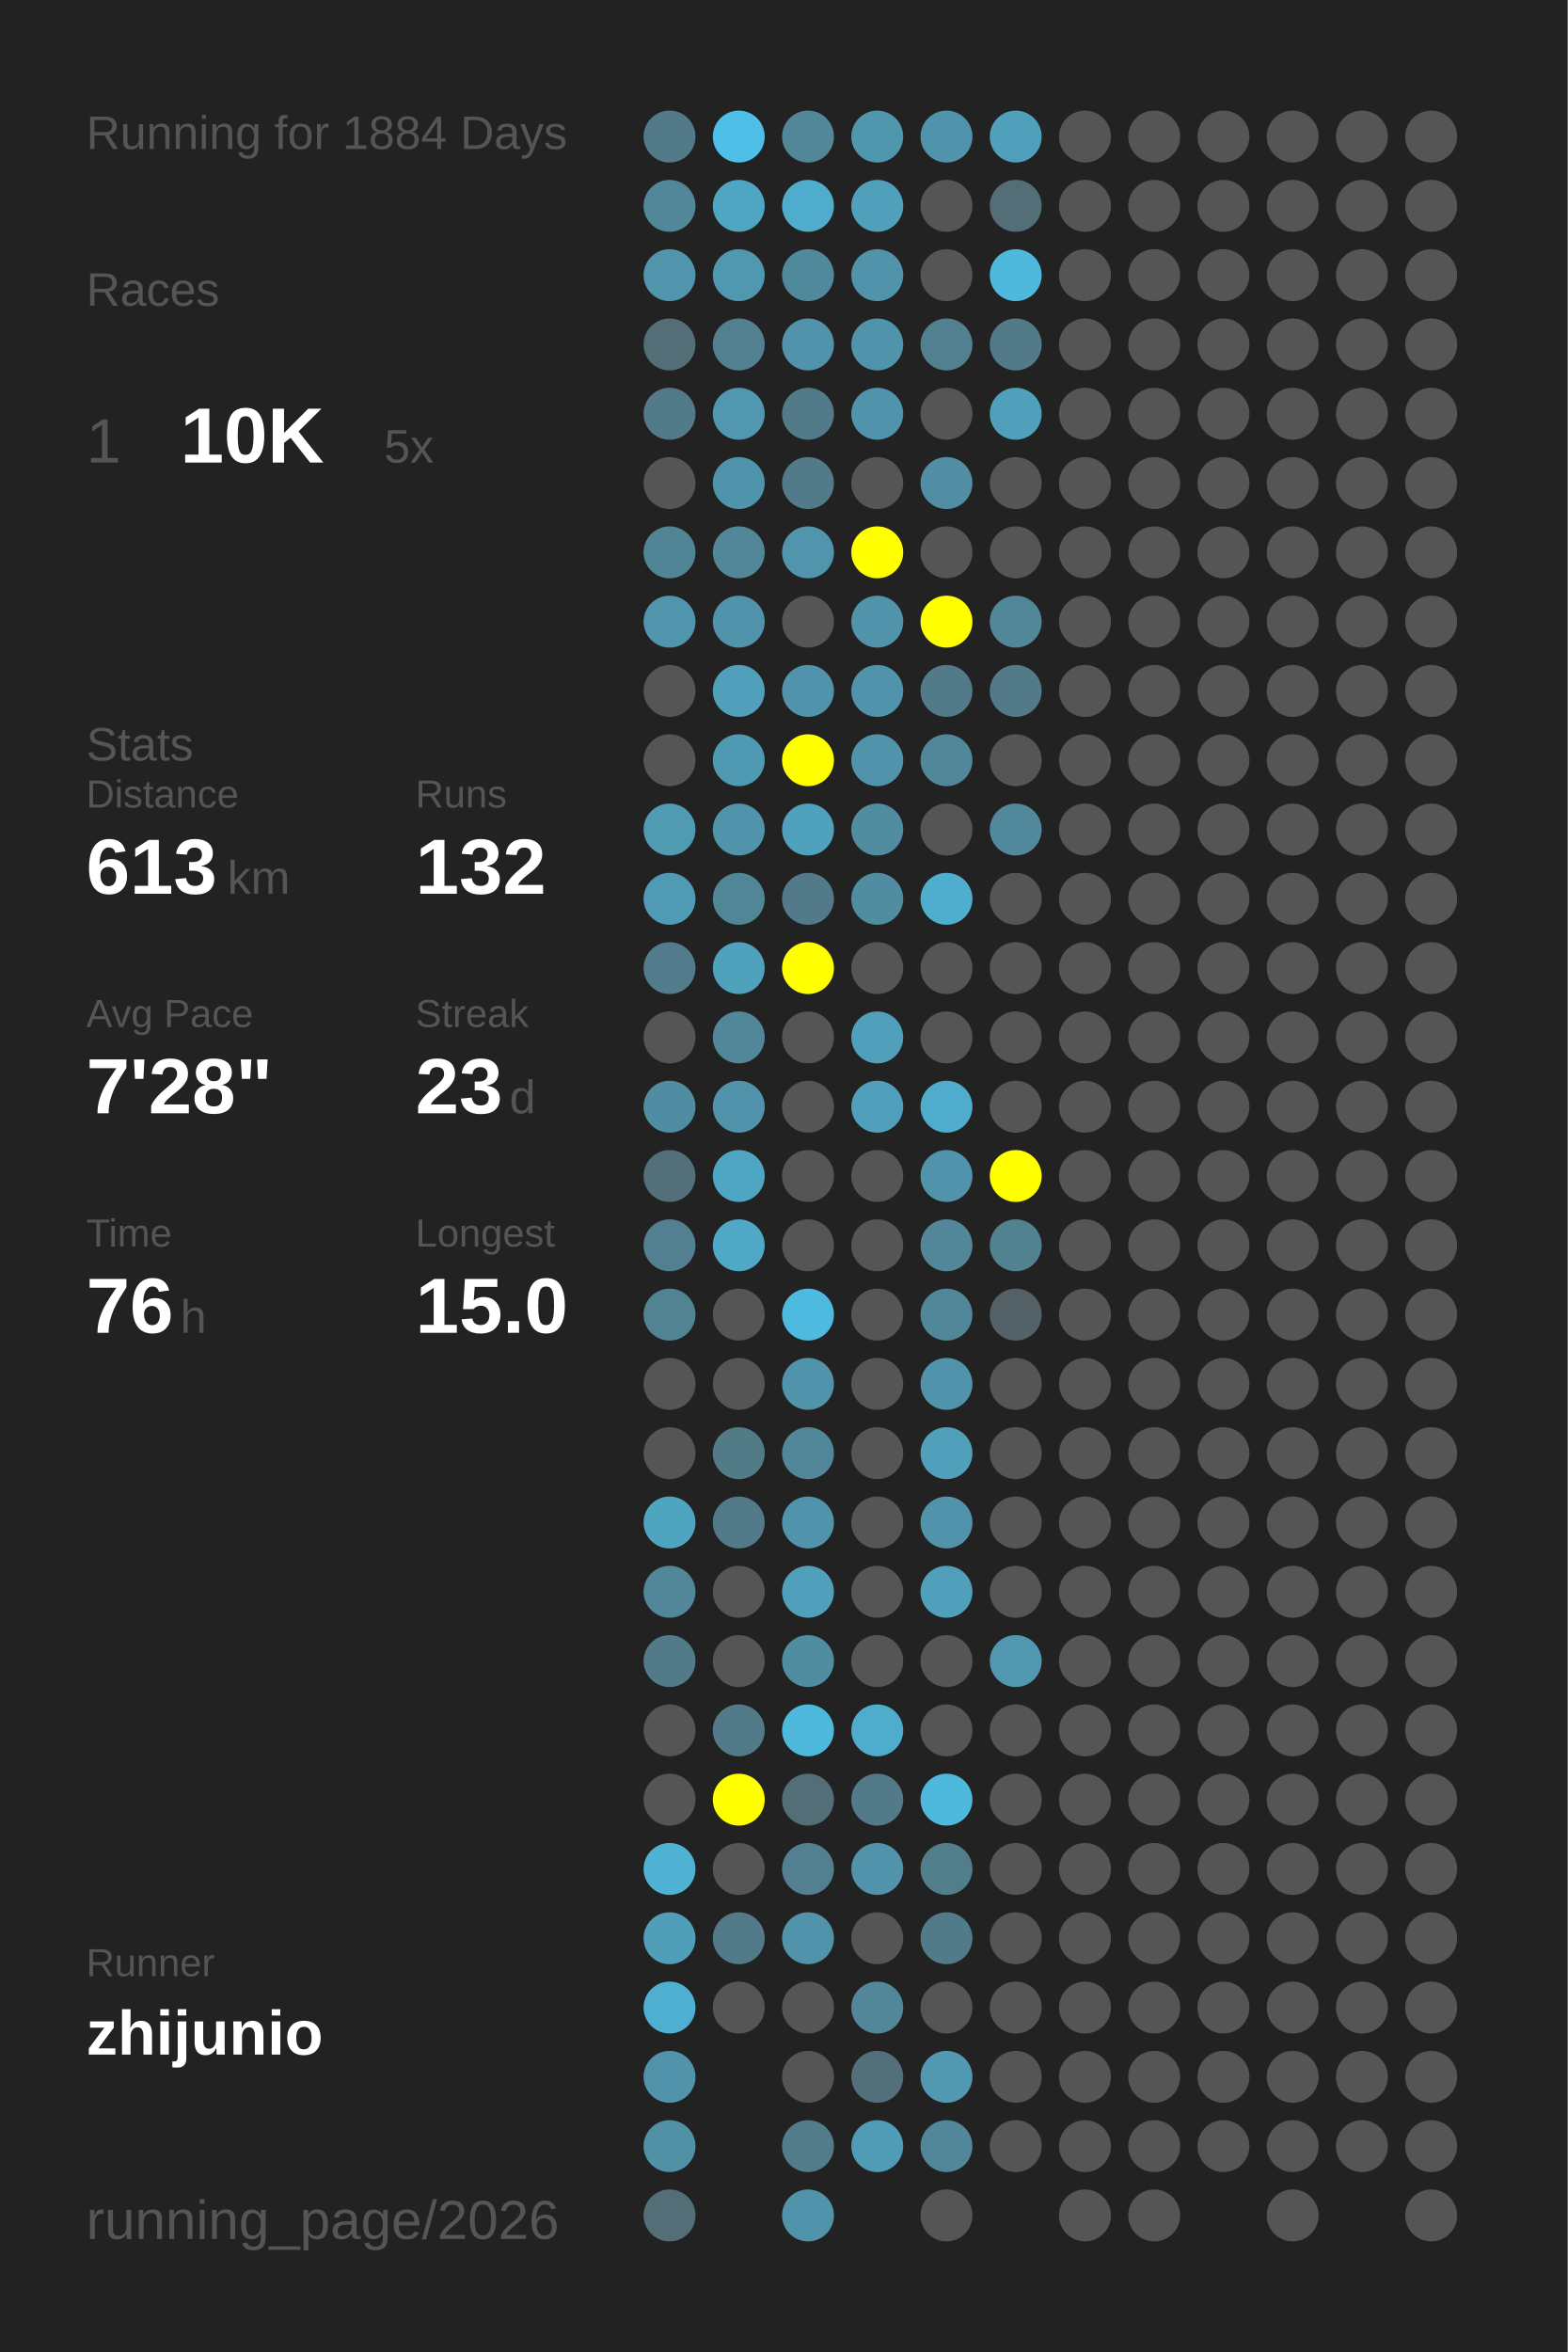
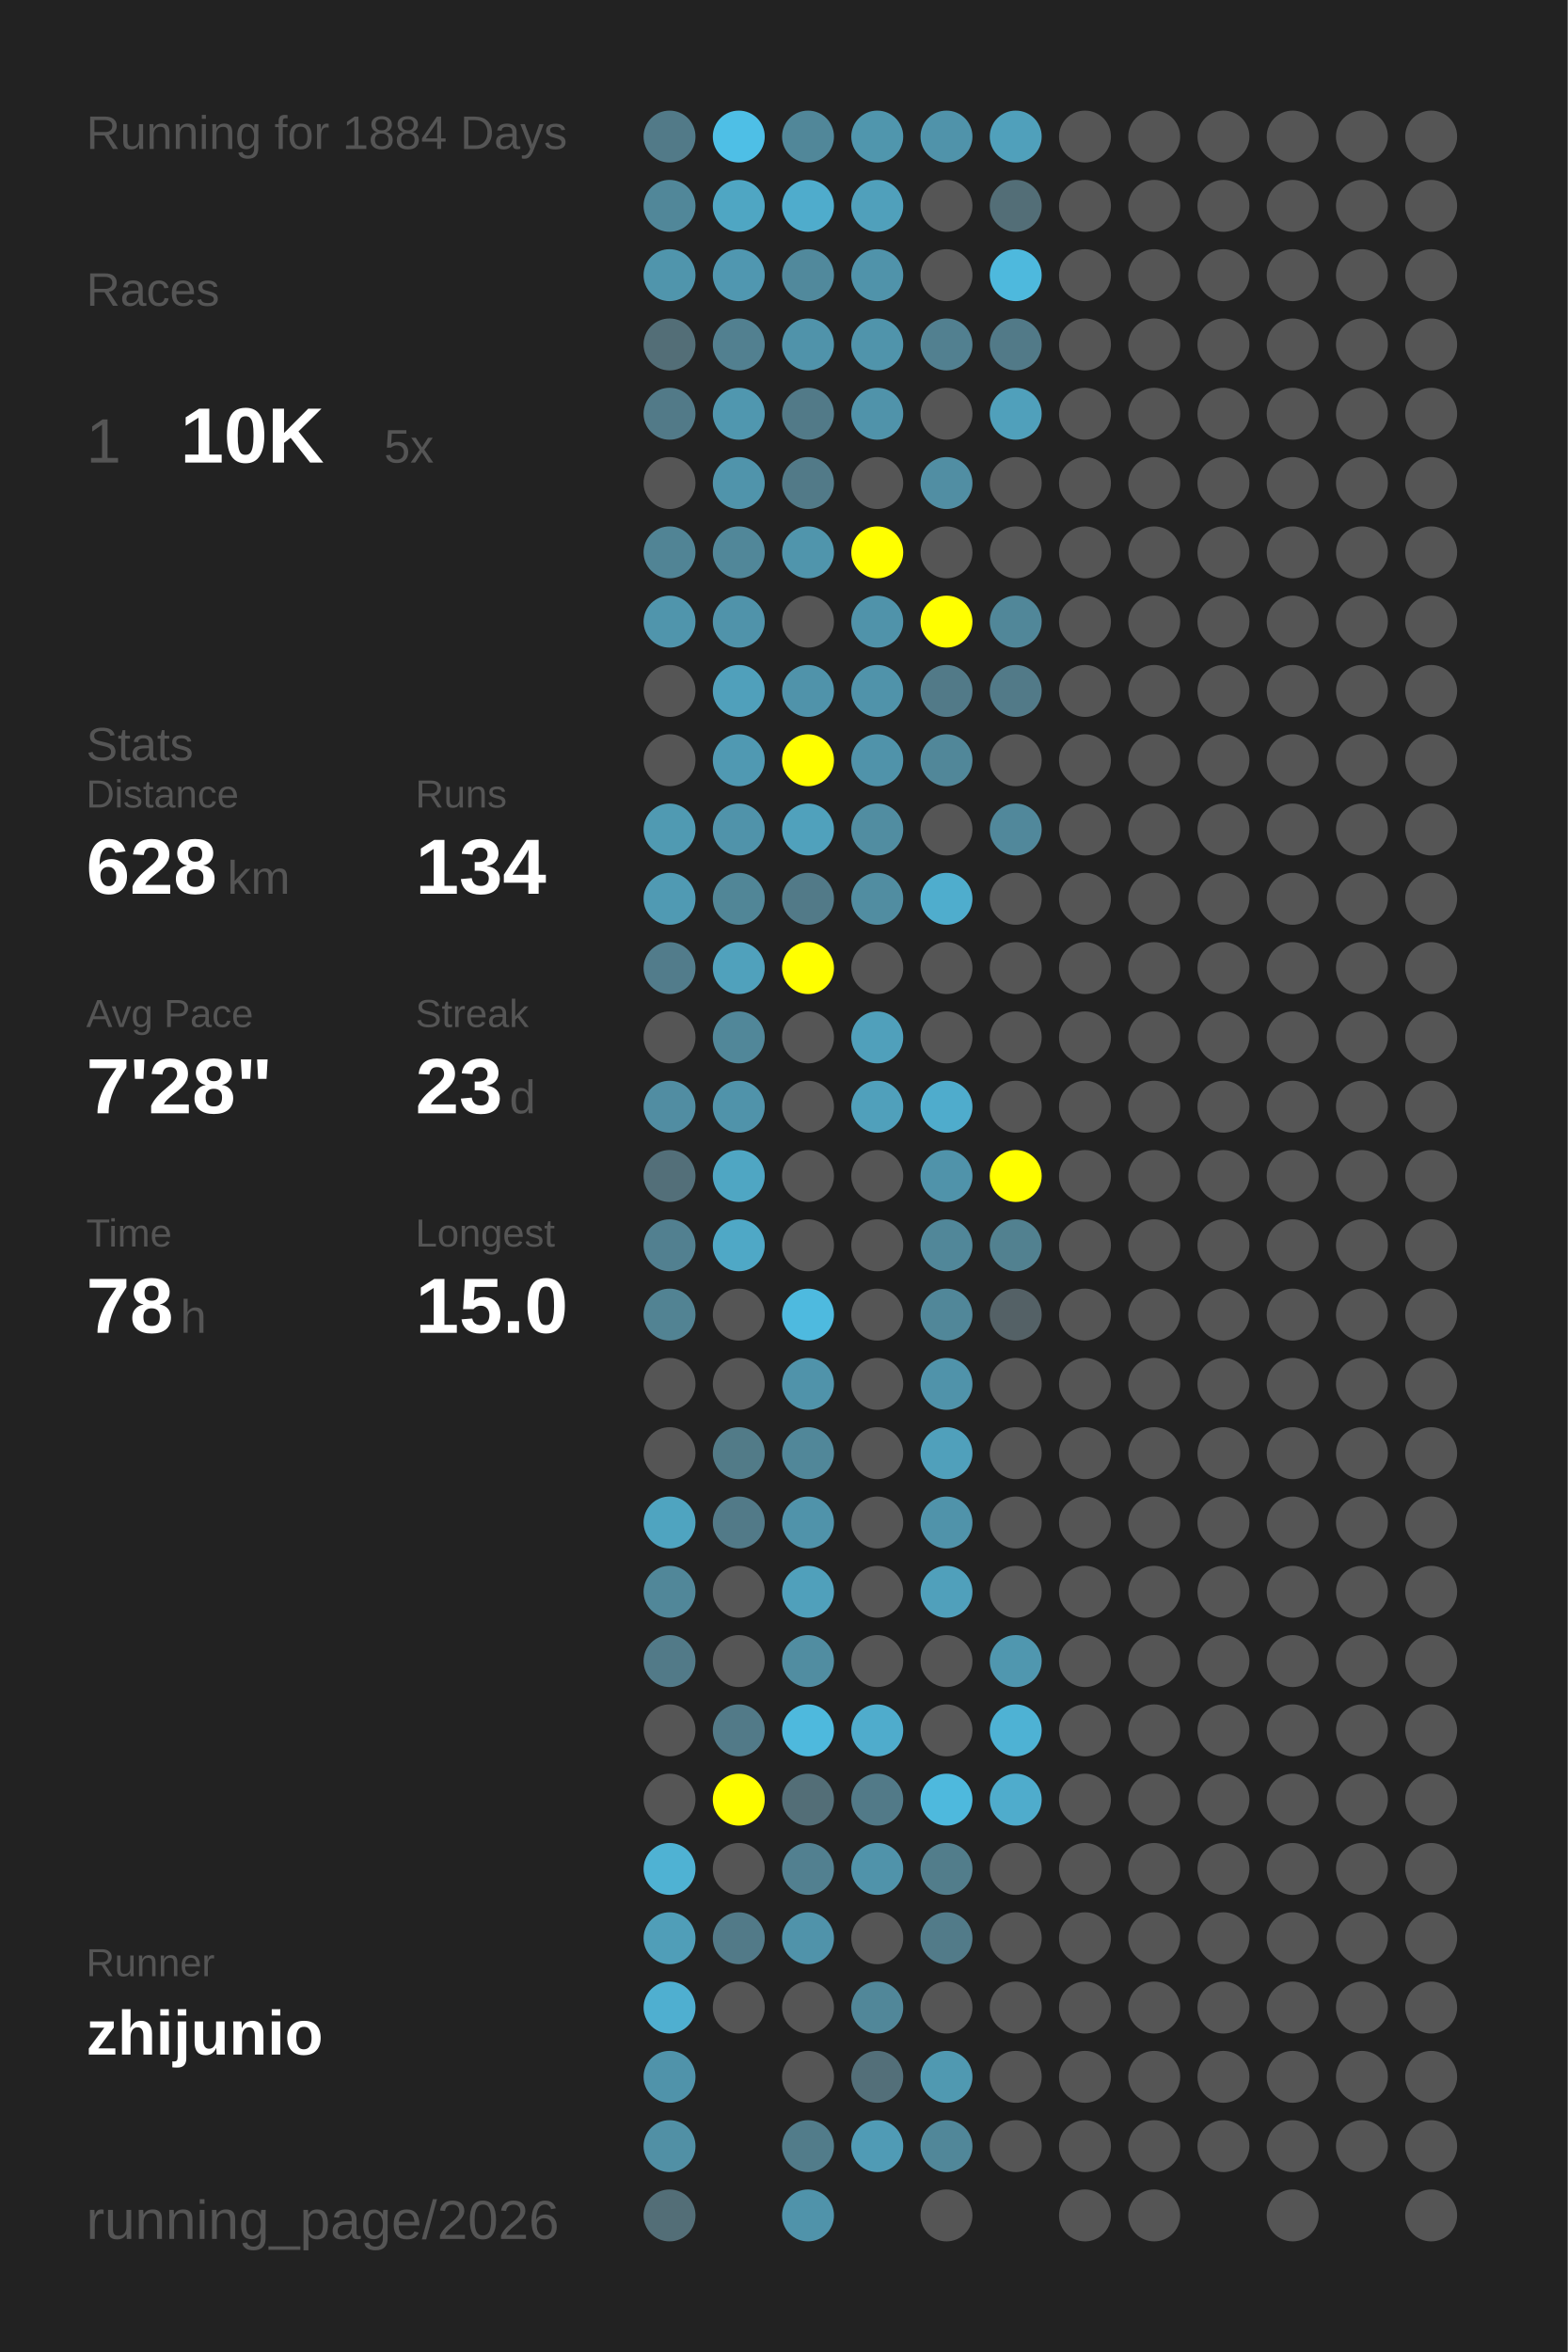
<svg xmlns="http://www.w3.org/2000/svg" baseProfile="full" height="300mm" version="1.1" viewBox="0,0,200,300" width="200mm">
  <defs />
  <rect fill="#222222" height="300" width="200" x="0" y="0" />
  <text fill="#555555" style="font-size:6px; font-family:Arial;" x="11" y="19">Running for 1884 Days</text>
  <text fill="#555555" style="font-size:6px; font-family:Arial;" x="11" y="39">Races</text>
  <text fill="#555555" style="font-size:8px; font-family:Arial;" x="11" y="59">1</text>
  <text fill="#FFFFFF" style="font-size:10px; font-family:Arial; font-weight:bold;" x="23" y="59">10K</text>
  <text fill="#555555" style="font-size:6px; font-family:Arial;" x="49" y="59">5x</text>
  <text fill="#555555" style="font-size:6px; font-family:Arial;" x="11" y="97">Stats</text>
  <text fill="#555555" style="font-size:5px; font-family:Arial;" x="11" y="103">Distance</text>
-   <text fill="#FFFFFF" style="font-size:10px; font-family:Arial; font-weight:bold;" x="11" y="114">613</text>
+   <text fill="#FFFFFF" style="font-size:10px; font-family:Arial; font-weight:bold;" x="11" y="114">628</text>
  <text fill="#555555" style="font-size:6px; font-family:Arial;" x="29" y="114">km</text>
  <text fill="#555555" style="font-size:5px; font-family:Arial;" x="53" y="103">Runs</text>
-   <text fill="#FFFFFF" style="font-size:10px; font-family:Arial; font-weight:bold;" x="53" y="114">132</text>
+   <text fill="#FFFFFF" style="font-size:10px; font-family:Arial; font-weight:bold;" x="53" y="114">134</text>
  <text fill="#555555" style="font-size:5px; font-family:Arial;" x="11" y="131">Avg Pace</text>
  <text fill="#FFFFFF" style="font-size:10px; font-family:Arial; font-weight:bold;" x="11" y="142">7'28"</text>
  <text fill="#555555" style="font-size:5px; font-family:Arial;" x="53" y="131">Streak</text>
  <text fill="#FFFFFF" style="font-size:10px; font-family:Arial; font-weight:bold;" x="53" y="142">23</text>
  <text fill="#555555" style="font-size:6px; font-family:Arial;" x="65" y="142">d</text>
  <text fill="#555555" style="font-size:5px; font-family:Arial;" x="11" y="159">Time</text>
-   <text fill="#FFFFFF" style="font-size:10px; font-family:Arial; font-weight:bold;" x="11" y="170">76</text>
+   <text fill="#FFFFFF" style="font-size:10px; font-family:Arial; font-weight:bold;" x="11" y="170">78</text>
  <text fill="#555555" style="font-size:6px; font-family:Arial;" x="23" y="170">h</text>
  <text fill="#555555" style="font-size:5px; font-family:Arial;" x="53" y="159">Longest</text>
  <text fill="#FFFFFF" style="font-size:10px; font-family:Arial; font-weight:bold;" x="53" y="170">15.0</text>
  <text fill="#555555" style="font-size:5px; font-family:Arial;" x="11" y="252.065">Runner</text>
  <text fill="#FFFFFF" style="font-size:8px; font-family:Arial; font-weight:bold;" x="11" y="262.065">zhijunio</text>
  <text fill="#555555" style="font-size:7px; font-family:Arial;" x="11" y="285.581">running_page/2026</text>
  <circle cx="85.417" cy="17.419" fill="#527a88" r="3.312" />
  <circle cx="85.417" cy="26.258" fill="#518799" r="3.312" />
  <circle cx="85.417" cy="35.097" fill="#5095ac" r="3.312" />
  <circle cx="85.417" cy="43.935" fill="#536e77" r="3.312" />
  <circle cx="85.417" cy="52.774" fill="#527a88" r="3.312" />
  <circle cx="85.417" cy="61.613" fill="#555555" r="3.312" />
  <circle cx="85.417" cy="70.452" fill="#518495" r="3.312" />
  <circle cx="85.417" cy="79.29" fill="#5095ac" r="3.312" />
  <circle cx="85.417" cy="88.129" fill="#555555" r="3.312" />
  <circle cx="85.417" cy="96.968" fill="#555555" r="3.312" />
  <circle cx="85.417" cy="105.806" fill="#509ab2" r="3.312" />
  <circle cx="85.417" cy="114.645" fill="#509ab3" r="3.312" />
  <circle cx="85.417" cy="123.484" fill="#527c8b" r="3.312" />
  <circle cx="85.417" cy="132.323" fill="#555555" r="3.312" />
  <circle cx="85.417" cy="141.161" fill="#518da2" r="3.312" />
  <circle cx="85.417" cy="150" fill="#536f79" r="3.312" />
  <circle cx="85.417" cy="158.839" fill="#528090" r="3.312" />
  <circle cx="85.417" cy="167.677" fill="#528393" r="3.312" />
  <circle cx="85.417" cy="176.516" fill="#555555" r="3.312" />
  <circle cx="85.417" cy="185.355" fill="#555555" r="3.312" />
  <circle cx="85.417" cy="194.194" fill="#4fa4c0" r="3.312" />
  <circle cx="85.417" cy="203.032" fill="#518799" r="3.312" />
  <circle cx="85.417" cy="211.871" fill="#527a88" r="3.312" />
  <circle cx="85.417" cy="220.71" fill="#555555" r="3.312" />
  <circle cx="85.417" cy="229.548" fill="#555555" r="3.312" />
  <circle cx="85.417" cy="238.387" fill="#4fb2d3" r="3.312" />
  <circle cx="85.417" cy="247.226" fill="#509eb8" r="3.312" />
  <circle cx="85.417" cy="256.065" fill="#4fafd0" r="3.312" />
  <circle cx="85.417" cy="264.903" fill="#5093aa" r="3.312" />
  <circle cx="85.417" cy="273.742" fill="#5190a5" r="3.312" />
  <circle cx="85.417" cy="282.581" fill="#536e77" r="3.312" />
  <circle cx="94.25" cy="17.419" fill="#4ebfe6" r="3.312" />
  <circle cx="94.25" cy="26.258" fill="#4fa6c3" r="3.312" />
  <circle cx="94.25" cy="35.097" fill="#5097b0" r="3.312" />
  <circle cx="94.25" cy="43.935" fill="#528090" r="3.312" />
  <circle cx="94.25" cy="52.774" fill="#5097af" r="3.312" />
  <circle cx="94.25" cy="61.613" fill="#5094ab" r="3.312" />
  <circle cx="94.25" cy="70.452" fill="#518799" r="3.312" />
  <circle cx="94.25" cy="79.29" fill="#5093aa" r="3.312" />
  <circle cx="94.25" cy="88.129" fill="#50a0bb" r="3.312" />
  <circle cx="94.25" cy="96.968" fill="#5099b2" r="3.312" />
  <circle cx="94.25" cy="105.806" fill="#5093aa" r="3.312" />
  <circle cx="94.25" cy="114.645" fill="#518697" r="3.312" />
  <circle cx="94.25" cy="123.484" fill="#50a1bc" r="3.312" />
  <circle cx="94.25" cy="132.323" fill="#518799" r="3.312" />
  <circle cx="94.25" cy="141.161" fill="#5093aa" r="3.312" />
  <circle cx="94.25" cy="150" fill="#4fa6c3" r="3.312" />
  <circle cx="94.25" cy="158.839" fill="#4fa8c6" r="3.312" />
  <circle cx="94.25" cy="167.677" fill="#555555" r="3.312" />
  <circle cx="94.25" cy="176.516" fill="#555555" r="3.312" />
  <circle cx="94.25" cy="185.355" fill="#527b88" r="3.312" />
  <circle cx="94.25" cy="194.194" fill="#527a88" r="3.312" />
  <circle cx="94.25" cy="203.032" fill="#555555" r="3.312" />
  <circle cx="94.25" cy="211.871" fill="#555555" r="3.312" />
  <circle cx="94.25" cy="220.71" fill="#527a88" r="3.312" />
  <circle cx="94.25" cy="229.548" fill="#FFFF00" r="3.312" />
  <circle cx="94.25" cy="238.387" fill="#555555" r="3.312" />
  <circle cx="94.25" cy="247.226" fill="#527a88" r="3.312" />
  <circle cx="94.25" cy="256.065" fill="#555555" r="3.312" />
  <circle cx="103.083" cy="17.419" fill="#518799" r="3.312" />
  <circle cx="103.083" cy="26.258" fill="#4faccc" r="3.312" />
  <circle cx="103.083" cy="35.097" fill="#51899c" r="3.312" />
  <circle cx="103.083" cy="43.935" fill="#5093aa" r="3.312" />
  <circle cx="103.083" cy="52.774" fill="#527a88" r="3.312" />
  <circle cx="103.083" cy="61.613" fill="#527a88" r="3.312" />
  <circle cx="103.083" cy="70.452" fill="#5095ac" r="3.312" />
  <circle cx="103.083" cy="79.29" fill="#555555" r="3.312" />
  <circle cx="103.083" cy="88.129" fill="#5093aa" r="3.312" />
  <circle cx="103.083" cy="96.968" fill="#FFFF00" r="3.312" />
  <circle cx="103.083" cy="105.806" fill="#50a1bc" r="3.312" />
  <circle cx="103.083" cy="114.645" fill="#527a88" r="3.312" />
  <circle cx="103.083" cy="123.484" fill="#FFFF00" r="3.312" />
  <circle cx="103.083" cy="132.323" fill="#555555" r="3.312" />
  <circle cx="103.083" cy="141.161" fill="#555555" r="3.312" />
  <circle cx="103.083" cy="150" fill="#555555" r="3.312" />
  <circle cx="103.083" cy="158.839" fill="#555555" r="3.312" />
  <circle cx="103.083" cy="167.677" fill="#4ebadf" r="3.312" />
  <circle cx="103.083" cy="176.516" fill="#5093aa" r="3.312" />
  <circle cx="103.083" cy="185.355" fill="#518799" r="3.312" />
  <circle cx="103.083" cy="194.194" fill="#5093aa" r="3.312" />
  <circle cx="103.083" cy="203.032" fill="#50a0bb" r="3.312" />
  <circle cx="103.083" cy="211.871" fill="#518da1" r="3.312" />
  <circle cx="103.083" cy="220.71" fill="#4eb9dd" r="3.312" />
  <circle cx="103.083" cy="229.548" fill="#536e77" r="3.312" />
  <circle cx="103.083" cy="238.387" fill="#528090" r="3.312" />
  <circle cx="103.083" cy="247.226" fill="#5093aa" r="3.312" />
  <circle cx="103.083" cy="256.065" fill="#555555" r="3.312" />
  <circle cx="103.083" cy="264.903" fill="#555555" r="3.312" />
  <circle cx="103.083" cy="273.742" fill="#527c8a" r="3.312" />
  <circle cx="103.083" cy="282.581" fill="#5093aa" r="3.312" />
  <circle cx="111.917" cy="17.419" fill="#5096ad" r="3.312" />
  <circle cx="111.917" cy="26.258" fill="#50a0bb" r="3.312" />
  <circle cx="111.917" cy="35.097" fill="#5093aa" r="3.312" />
  <circle cx="111.917" cy="43.935" fill="#5094ab" r="3.312" />
  <circle cx="111.917" cy="52.774" fill="#5093aa" r="3.312" />
  <circle cx="111.917" cy="61.613" fill="#555555" r="3.312" />
  <circle cx="111.917" cy="70.452" fill="#FFFF00" r="3.312" />
  <circle cx="111.917" cy="79.29" fill="#5093aa" r="3.312" />
  <circle cx="111.917" cy="88.129" fill="#5093aa" r="3.312" />
  <circle cx="111.917" cy="96.968" fill="#5093aa" r="3.312" />
  <circle cx="111.917" cy="105.806" fill="#518da1" r="3.312" />
  <circle cx="111.917" cy="114.645" fill="#518da1" r="3.312" />
  <circle cx="111.917" cy="123.484" fill="#555555" r="3.312" />
  <circle cx="111.917" cy="132.323" fill="#50a0bb" r="3.312" />
  <circle cx="111.917" cy="141.161" fill="#50a0bb" r="3.312" />
  <circle cx="111.917" cy="150" fill="#555555" r="3.312" />
  <circle cx="111.917" cy="158.839" fill="#555555" r="3.312" />
  <circle cx="111.917" cy="167.677" fill="#555555" r="3.312" />
  <circle cx="111.917" cy="176.516" fill="#555555" r="3.312" />
  <circle cx="111.917" cy="185.355" fill="#555555" r="3.312" />
  <circle cx="111.917" cy="194.194" fill="#555555" r="3.312" />
  <circle cx="111.917" cy="203.032" fill="#555555" r="3.312" />
  <circle cx="111.917" cy="211.871" fill="#555555" r="3.312" />
  <circle cx="111.917" cy="220.71" fill="#4faccc" r="3.312" />
  <circle cx="111.917" cy="229.548" fill="#527a88" r="3.312" />
  <circle cx="111.917" cy="238.387" fill="#5093aa" r="3.312" />
  <circle cx="111.917" cy="247.226" fill="#555555" r="3.312" />
  <circle cx="111.917" cy="256.065" fill="#518799" r="3.312" />
  <circle cx="111.917" cy="264.903" fill="#536f79" r="3.312" />
  <circle cx="111.917" cy="273.742" fill="#509bb5" r="3.312" />
  <circle cx="120.75" cy="17.419" fill="#5093aa" r="3.312" />
  <circle cx="120.75" cy="26.258" fill="#555555" r="3.312" />
  <circle cx="120.75" cy="35.097" fill="#555555" r="3.312" />
  <circle cx="120.75" cy="43.935" fill="#528090" r="3.312" />
  <circle cx="120.75" cy="52.774" fill="#555555" r="3.312" />
  <circle cx="120.75" cy="61.613" fill="#518ea3" r="3.312" />
  <circle cx="120.75" cy="70.452" fill="#555555" r="3.312" />
  <circle cx="120.75" cy="79.29" fill="#FFFF00" r="3.312" />
  <circle cx="120.75" cy="88.129" fill="#527a88" r="3.312" />
  <circle cx="120.75" cy="96.968" fill="#518799" r="3.312" />
  <circle cx="120.75" cy="105.806" fill="#555555" r="3.312" />
  <circle cx="120.75" cy="114.645" fill="#4fadcd" r="3.312" />
  <circle cx="120.75" cy="123.484" fill="#555555" r="3.312" />
  <circle cx="120.75" cy="132.323" fill="#555555" r="3.312" />
  <circle cx="120.75" cy="141.161" fill="#4faccc" r="3.312" />
  <circle cx="120.75" cy="150" fill="#5093aa" r="3.312" />
  <circle cx="120.75" cy="158.839" fill="#518799" r="3.312" />
  <circle cx="120.75" cy="167.677" fill="#518799" r="3.312" />
  <circle cx="120.75" cy="176.516" fill="#5093aa" r="3.312" />
  <circle cx="120.75" cy="185.355" fill="#50a0bb" r="3.312" />
  <circle cx="120.75" cy="194.194" fill="#5093aa" r="3.312" />
  <circle cx="120.75" cy="203.032" fill="#50a0bb" r="3.312" />
  <circle cx="120.75" cy="211.871" fill="#555555" r="3.312" />
  <circle cx="120.75" cy="220.71" fill="#555555" r="3.312" />
  <circle cx="120.75" cy="229.548" fill="#4eb9dd" r="3.312" />
  <circle cx="120.75" cy="238.387" fill="#527d8b" r="3.312" />
  <circle cx="120.75" cy="247.226" fill="#527b89" r="3.312" />
  <circle cx="120.75" cy="256.065" fill="#555555" r="3.312" />
  <circle cx="120.75" cy="264.903" fill="#5099b1" r="3.312" />
  <circle cx="120.75" cy="273.742" fill="#518799" r="3.312" />
  <circle cx="120.75" cy="282.581" fill="#555555" r="3.312" />
  <circle cx="129.583" cy="17.419" fill="#50a0bb" r="3.312" />
  <circle cx="129.583" cy="26.258" fill="#536e77" r="3.312" />
  <circle cx="129.583" cy="35.097" fill="#4eb9dd" r="3.312" />
  <circle cx="129.583" cy="43.935" fill="#527a88" r="3.312" />
  <circle cx="129.583" cy="52.774" fill="#50a0bb" r="3.312" />
  <circle cx="129.583" cy="61.613" fill="#555555" r="3.312" />
  <circle cx="129.583" cy="70.452" fill="#555555" r="3.312" />
  <circle cx="129.583" cy="79.29" fill="#518799" r="3.312" />
  <circle cx="129.583" cy="88.129" fill="#527a88" r="3.312" />
  <circle cx="129.583" cy="96.968" fill="#555555" r="3.312" />
  <circle cx="129.583" cy="105.806" fill="#51889b" r="3.312" />
  <circle cx="129.583" cy="114.645" fill="#555555" r="3.312" />
  <circle cx="129.583" cy="123.484" fill="#555555" r="3.312" />
  <circle cx="129.583" cy="132.323" fill="#555555" r="3.312" />
  <circle cx="129.583" cy="141.161" fill="#555555" r="3.312" />
  <circle cx="129.583" cy="150" fill="#FFFF00" r="3.312" />
  <circle cx="129.583" cy="158.839" fill="#528190" r="3.312" />
  <circle cx="129.583" cy="167.677" fill="#546166" r="3.312" />
  <circle cx="129.583" cy="176.516" fill="#555555" r="3.312" />
  <circle cx="129.583" cy="185.355" fill="#555555" r="3.312" />
  <circle cx="129.583" cy="194.194" fill="#555555" r="3.312" />
  <circle cx="129.583" cy="203.032" fill="#555555" r="3.312" />
  <circle cx="129.583" cy="211.871" fill="#5097af" r="3.312" />
-   <circle cx="129.583" cy="220.71" fill="#555555" r="3.312" />
-   <circle cx="129.583" cy="229.548" fill="#555555" r="3.312" />
+   <circle cx="129.583" cy="220.71" fill="#4eb2d4" r="3.312" />
+   <circle cx="129.583" cy="229.548" fill="#4faccc" r="3.312" />
  <circle cx="129.583" cy="238.387" fill="#555555" r="3.312" />
  <circle cx="129.583" cy="247.226" fill="#555555" r="3.312" />
  <circle cx="129.583" cy="256.065" fill="#555555" r="3.312" />
  <circle cx="129.583" cy="264.903" fill="#555555" r="3.312" />
  <circle cx="129.583" cy="273.742" fill="#555555" r="3.312" />
  <circle cx="138.417" cy="17.419" fill="#555555" r="3.312" />
  <circle cx="138.417" cy="26.258" fill="#555555" r="3.312" />
  <circle cx="138.417" cy="35.097" fill="#555555" r="3.312" />
  <circle cx="138.417" cy="43.935" fill="#555555" r="3.312" />
  <circle cx="138.417" cy="52.774" fill="#555555" r="3.312" />
  <circle cx="138.417" cy="61.613" fill="#555555" r="3.312" />
  <circle cx="138.417" cy="70.452" fill="#555555" r="3.312" />
  <circle cx="138.417" cy="79.29" fill="#555555" r="3.312" />
  <circle cx="138.417" cy="88.129" fill="#555555" r="3.312" />
  <circle cx="138.417" cy="96.968" fill="#555555" r="3.312" />
  <circle cx="138.417" cy="105.806" fill="#555555" r="3.312" />
  <circle cx="138.417" cy="114.645" fill="#555555" r="3.312" />
  <circle cx="138.417" cy="123.484" fill="#555555" r="3.312" />
  <circle cx="138.417" cy="132.323" fill="#555555" r="3.312" />
  <circle cx="138.417" cy="141.161" fill="#555555" r="3.312" />
  <circle cx="138.417" cy="150" fill="#555555" r="3.312" />
  <circle cx="138.417" cy="158.839" fill="#555555" r="3.312" />
  <circle cx="138.417" cy="167.677" fill="#555555" r="3.312" />
  <circle cx="138.417" cy="176.516" fill="#555555" r="3.312" />
  <circle cx="138.417" cy="185.355" fill="#555555" r="3.312" />
  <circle cx="138.417" cy="194.194" fill="#555555" r="3.312" />
  <circle cx="138.417" cy="203.032" fill="#555555" r="3.312" />
  <circle cx="138.417" cy="211.871" fill="#555555" r="3.312" />
  <circle cx="138.417" cy="220.71" fill="#555555" r="3.312" />
  <circle cx="138.417" cy="229.548" fill="#555555" r="3.312" />
  <circle cx="138.417" cy="238.387" fill="#555555" r="3.312" />
  <circle cx="138.417" cy="247.226" fill="#555555" r="3.312" />
  <circle cx="138.417" cy="256.065" fill="#555555" r="3.312" />
  <circle cx="138.417" cy="264.903" fill="#555555" r="3.312" />
  <circle cx="138.417" cy="273.742" fill="#555555" r="3.312" />
  <circle cx="138.417" cy="282.581" fill="#555555" r="3.312" />
  <circle cx="147.25" cy="17.419" fill="#555555" r="3.312" />
  <circle cx="147.25" cy="26.258" fill="#555555" r="3.312" />
  <circle cx="147.25" cy="35.097" fill="#555555" r="3.312" />
  <circle cx="147.25" cy="43.935" fill="#555555" r="3.312" />
  <circle cx="147.25" cy="52.774" fill="#555555" r="3.312" />
  <circle cx="147.25" cy="61.613" fill="#555555" r="3.312" />
  <circle cx="147.25" cy="70.452" fill="#555555" r="3.312" />
  <circle cx="147.25" cy="79.29" fill="#555555" r="3.312" />
  <circle cx="147.25" cy="88.129" fill="#555555" r="3.312" />
  <circle cx="147.25" cy="96.968" fill="#555555" r="3.312" />
  <circle cx="147.25" cy="105.806" fill="#555555" r="3.312" />
  <circle cx="147.25" cy="114.645" fill="#555555" r="3.312" />
  <circle cx="147.25" cy="123.484" fill="#555555" r="3.312" />
  <circle cx="147.25" cy="132.323" fill="#555555" r="3.312" />
  <circle cx="147.25" cy="141.161" fill="#555555" r="3.312" />
  <circle cx="147.25" cy="150" fill="#555555" r="3.312" />
  <circle cx="147.25" cy="158.839" fill="#555555" r="3.312" />
  <circle cx="147.25" cy="167.677" fill="#555555" r="3.312" />
  <circle cx="147.25" cy="176.516" fill="#555555" r="3.312" />
  <circle cx="147.25" cy="185.355" fill="#555555" r="3.312" />
  <circle cx="147.25" cy="194.194" fill="#555555" r="3.312" />
  <circle cx="147.25" cy="203.032" fill="#555555" r="3.312" />
  <circle cx="147.25" cy="211.871" fill="#555555" r="3.312" />
  <circle cx="147.25" cy="220.71" fill="#555555" r="3.312" />
  <circle cx="147.25" cy="229.548" fill="#555555" r="3.312" />
  <circle cx="147.25" cy="238.387" fill="#555555" r="3.312" />
  <circle cx="147.25" cy="247.226" fill="#555555" r="3.312" />
  <circle cx="147.25" cy="256.065" fill="#555555" r="3.312" />
  <circle cx="147.25" cy="264.903" fill="#555555" r="3.312" />
  <circle cx="147.25" cy="273.742" fill="#555555" r="3.312" />
  <circle cx="147.25" cy="282.581" fill="#555555" r="3.312" />
  <circle cx="156.083" cy="17.419" fill="#555555" r="3.312" />
  <circle cx="156.083" cy="26.258" fill="#555555" r="3.312" />
  <circle cx="156.083" cy="35.097" fill="#555555" r="3.312" />
  <circle cx="156.083" cy="43.935" fill="#555555" r="3.312" />
  <circle cx="156.083" cy="52.774" fill="#555555" r="3.312" />
  <circle cx="156.083" cy="61.613" fill="#555555" r="3.312" />
  <circle cx="156.083" cy="70.452" fill="#555555" r="3.312" />
  <circle cx="156.083" cy="79.29" fill="#555555" r="3.312" />
  <circle cx="156.083" cy="88.129" fill="#555555" r="3.312" />
  <circle cx="156.083" cy="96.968" fill="#555555" r="3.312" />
  <circle cx="156.083" cy="105.806" fill="#555555" r="3.312" />
  <circle cx="156.083" cy="114.645" fill="#555555" r="3.312" />
  <circle cx="156.083" cy="123.484" fill="#555555" r="3.312" />
  <circle cx="156.083" cy="132.323" fill="#555555" r="3.312" />
  <circle cx="156.083" cy="141.161" fill="#555555" r="3.312" />
  <circle cx="156.083" cy="150" fill="#555555" r="3.312" />
  <circle cx="156.083" cy="158.839" fill="#555555" r="3.312" />
  <circle cx="156.083" cy="167.677" fill="#555555" r="3.312" />
  <circle cx="156.083" cy="176.516" fill="#555555" r="3.312" />
  <circle cx="156.083" cy="185.355" fill="#555555" r="3.312" />
  <circle cx="156.083" cy="194.194" fill="#555555" r="3.312" />
  <circle cx="156.083" cy="203.032" fill="#555555" r="3.312" />
  <circle cx="156.083" cy="211.871" fill="#555555" r="3.312" />
  <circle cx="156.083" cy="220.71" fill="#555555" r="3.312" />
  <circle cx="156.083" cy="229.548" fill="#555555" r="3.312" />
  <circle cx="156.083" cy="238.387" fill="#555555" r="3.312" />
  <circle cx="156.083" cy="247.226" fill="#555555" r="3.312" />
  <circle cx="156.083" cy="256.065" fill="#555555" r="3.312" />
  <circle cx="156.083" cy="264.903" fill="#555555" r="3.312" />
  <circle cx="156.083" cy="273.742" fill="#555555" r="3.312" />
  <circle cx="164.917" cy="17.419" fill="#555555" r="3.312" />
  <circle cx="164.917" cy="26.258" fill="#555555" r="3.312" />
  <circle cx="164.917" cy="35.097" fill="#555555" r="3.312" />
  <circle cx="164.917" cy="43.935" fill="#555555" r="3.312" />
  <circle cx="164.917" cy="52.774" fill="#555555" r="3.312" />
  <circle cx="164.917" cy="61.613" fill="#555555" r="3.312" />
  <circle cx="164.917" cy="70.452" fill="#555555" r="3.312" />
  <circle cx="164.917" cy="79.29" fill="#555555" r="3.312" />
  <circle cx="164.917" cy="88.129" fill="#555555" r="3.312" />
  <circle cx="164.917" cy="96.968" fill="#555555" r="3.312" />
  <circle cx="164.917" cy="105.806" fill="#555555" r="3.312" />
  <circle cx="164.917" cy="114.645" fill="#555555" r="3.312" />
  <circle cx="164.917" cy="123.484" fill="#555555" r="3.312" />
  <circle cx="164.917" cy="132.323" fill="#555555" r="3.312" />
  <circle cx="164.917" cy="141.161" fill="#555555" r="3.312" />
  <circle cx="164.917" cy="150" fill="#555555" r="3.312" />
  <circle cx="164.917" cy="158.839" fill="#555555" r="3.312" />
  <circle cx="164.917" cy="167.677" fill="#555555" r="3.312" />
  <circle cx="164.917" cy="176.516" fill="#555555" r="3.312" />
  <circle cx="164.917" cy="185.355" fill="#555555" r="3.312" />
  <circle cx="164.917" cy="194.194" fill="#555555" r="3.312" />
  <circle cx="164.917" cy="203.032" fill="#555555" r="3.312" />
  <circle cx="164.917" cy="211.871" fill="#555555" r="3.312" />
  <circle cx="164.917" cy="220.71" fill="#555555" r="3.312" />
  <circle cx="164.917" cy="229.548" fill="#555555" r="3.312" />
  <circle cx="164.917" cy="238.387" fill="#555555" r="3.312" />
  <circle cx="164.917" cy="247.226" fill="#555555" r="3.312" />
  <circle cx="164.917" cy="256.065" fill="#555555" r="3.312" />
  <circle cx="164.917" cy="264.903" fill="#555555" r="3.312" />
  <circle cx="164.917" cy="273.742" fill="#555555" r="3.312" />
  <circle cx="164.917" cy="282.581" fill="#555555" r="3.312" />
  <circle cx="173.75" cy="17.419" fill="#555555" r="3.312" />
  <circle cx="173.75" cy="26.258" fill="#555555" r="3.312" />
  <circle cx="173.75" cy="35.097" fill="#555555" r="3.312" />
  <circle cx="173.75" cy="43.935" fill="#555555" r="3.312" />
  <circle cx="173.75" cy="52.774" fill="#555555" r="3.312" />
  <circle cx="173.75" cy="61.613" fill="#555555" r="3.312" />
  <circle cx="173.75" cy="70.452" fill="#555555" r="3.312" />
  <circle cx="173.75" cy="79.29" fill="#555555" r="3.312" />
  <circle cx="173.75" cy="88.129" fill="#555555" r="3.312" />
  <circle cx="173.75" cy="96.968" fill="#555555" r="3.312" />
  <circle cx="173.75" cy="105.806" fill="#555555" r="3.312" />
  <circle cx="173.75" cy="114.645" fill="#555555" r="3.312" />
  <circle cx="173.75" cy="123.484" fill="#555555" r="3.312" />
  <circle cx="173.75" cy="132.323" fill="#555555" r="3.312" />
  <circle cx="173.75" cy="141.161" fill="#555555" r="3.312" />
  <circle cx="173.75" cy="150" fill="#555555" r="3.312" />
  <circle cx="173.75" cy="158.839" fill="#555555" r="3.312" />
  <circle cx="173.75" cy="167.677" fill="#555555" r="3.312" />
  <circle cx="173.75" cy="176.516" fill="#555555" r="3.312" />
  <circle cx="173.75" cy="185.355" fill="#555555" r="3.312" />
  <circle cx="173.75" cy="194.194" fill="#555555" r="3.312" />
  <circle cx="173.75" cy="203.032" fill="#555555" r="3.312" />
  <circle cx="173.75" cy="211.871" fill="#555555" r="3.312" />
  <circle cx="173.75" cy="220.71" fill="#555555" r="3.312" />
  <circle cx="173.75" cy="229.548" fill="#555555" r="3.312" />
  <circle cx="173.75" cy="238.387" fill="#555555" r="3.312" />
  <circle cx="173.75" cy="247.226" fill="#555555" r="3.312" />
  <circle cx="173.75" cy="256.065" fill="#555555" r="3.312" />
  <circle cx="173.75" cy="264.903" fill="#555555" r="3.312" />
  <circle cx="173.75" cy="273.742" fill="#555555" r="3.312" />
  <circle cx="182.583" cy="17.419" fill="#555555" r="3.312" />
  <circle cx="182.583" cy="26.258" fill="#555555" r="3.312" />
  <circle cx="182.583" cy="35.097" fill="#555555" r="3.312" />
  <circle cx="182.583" cy="43.935" fill="#555555" r="3.312" />
  <circle cx="182.583" cy="52.774" fill="#555555" r="3.312" />
  <circle cx="182.583" cy="61.613" fill="#555555" r="3.312" />
  <circle cx="182.583" cy="70.452" fill="#555555" r="3.312" />
  <circle cx="182.583" cy="79.29" fill="#555555" r="3.312" />
  <circle cx="182.583" cy="88.129" fill="#555555" r="3.312" />
  <circle cx="182.583" cy="96.968" fill="#555555" r="3.312" />
  <circle cx="182.583" cy="105.806" fill="#555555" r="3.312" />
  <circle cx="182.583" cy="114.645" fill="#555555" r="3.312" />
  <circle cx="182.583" cy="123.484" fill="#555555" r="3.312" />
  <circle cx="182.583" cy="132.323" fill="#555555" r="3.312" />
  <circle cx="182.583" cy="141.161" fill="#555555" r="3.312" />
  <circle cx="182.583" cy="150" fill="#555555" r="3.312" />
  <circle cx="182.583" cy="158.839" fill="#555555" r="3.312" />
  <circle cx="182.583" cy="167.677" fill="#555555" r="3.312" />
  <circle cx="182.583" cy="176.516" fill="#555555" r="3.312" />
  <circle cx="182.583" cy="185.355" fill="#555555" r="3.312" />
  <circle cx="182.583" cy="194.194" fill="#555555" r="3.312" />
  <circle cx="182.583" cy="203.032" fill="#555555" r="3.312" />
  <circle cx="182.583" cy="211.871" fill="#555555" r="3.312" />
  <circle cx="182.583" cy="220.71" fill="#555555" r="3.312" />
  <circle cx="182.583" cy="229.548" fill="#555555" r="3.312" />
  <circle cx="182.583" cy="238.387" fill="#555555" r="3.312" />
  <circle cx="182.583" cy="247.226" fill="#555555" r="3.312" />
  <circle cx="182.583" cy="256.065" fill="#555555" r="3.312" />
  <circle cx="182.583" cy="264.903" fill="#555555" r="3.312" />
  <circle cx="182.583" cy="273.742" fill="#555555" r="3.312" />
  <circle cx="182.583" cy="282.581" fill="#555555" r="3.312" />
</svg>
